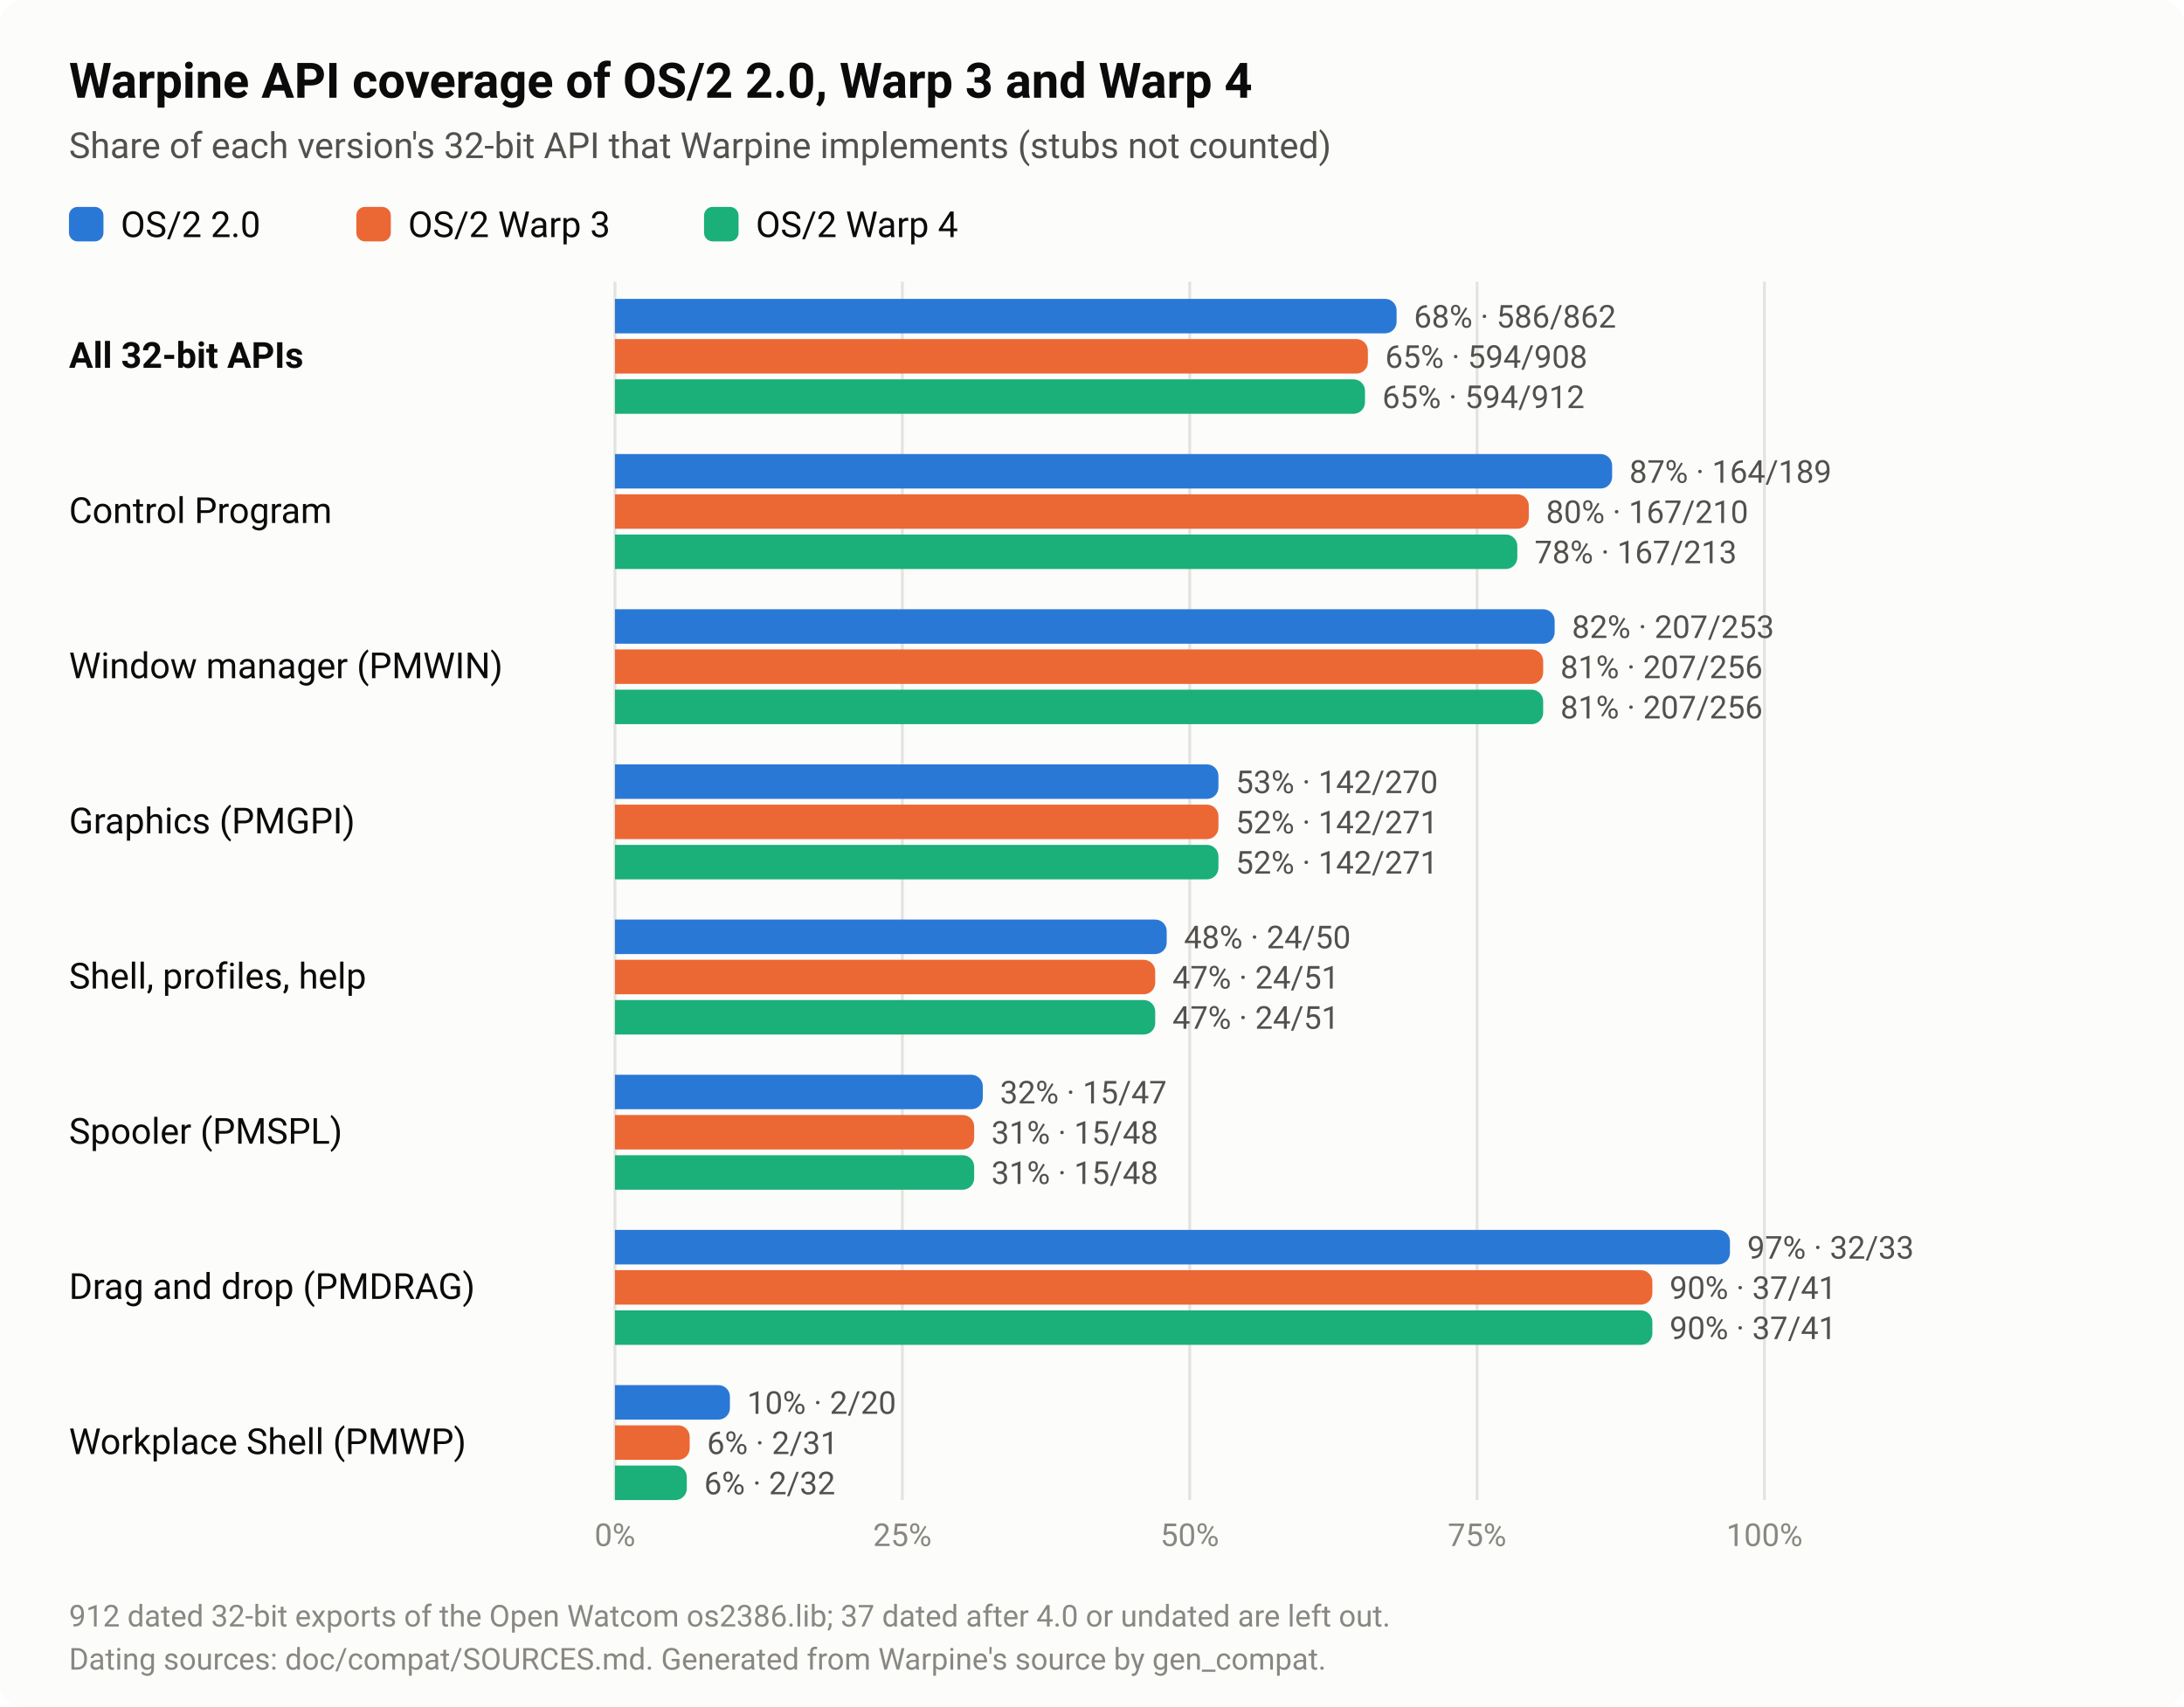
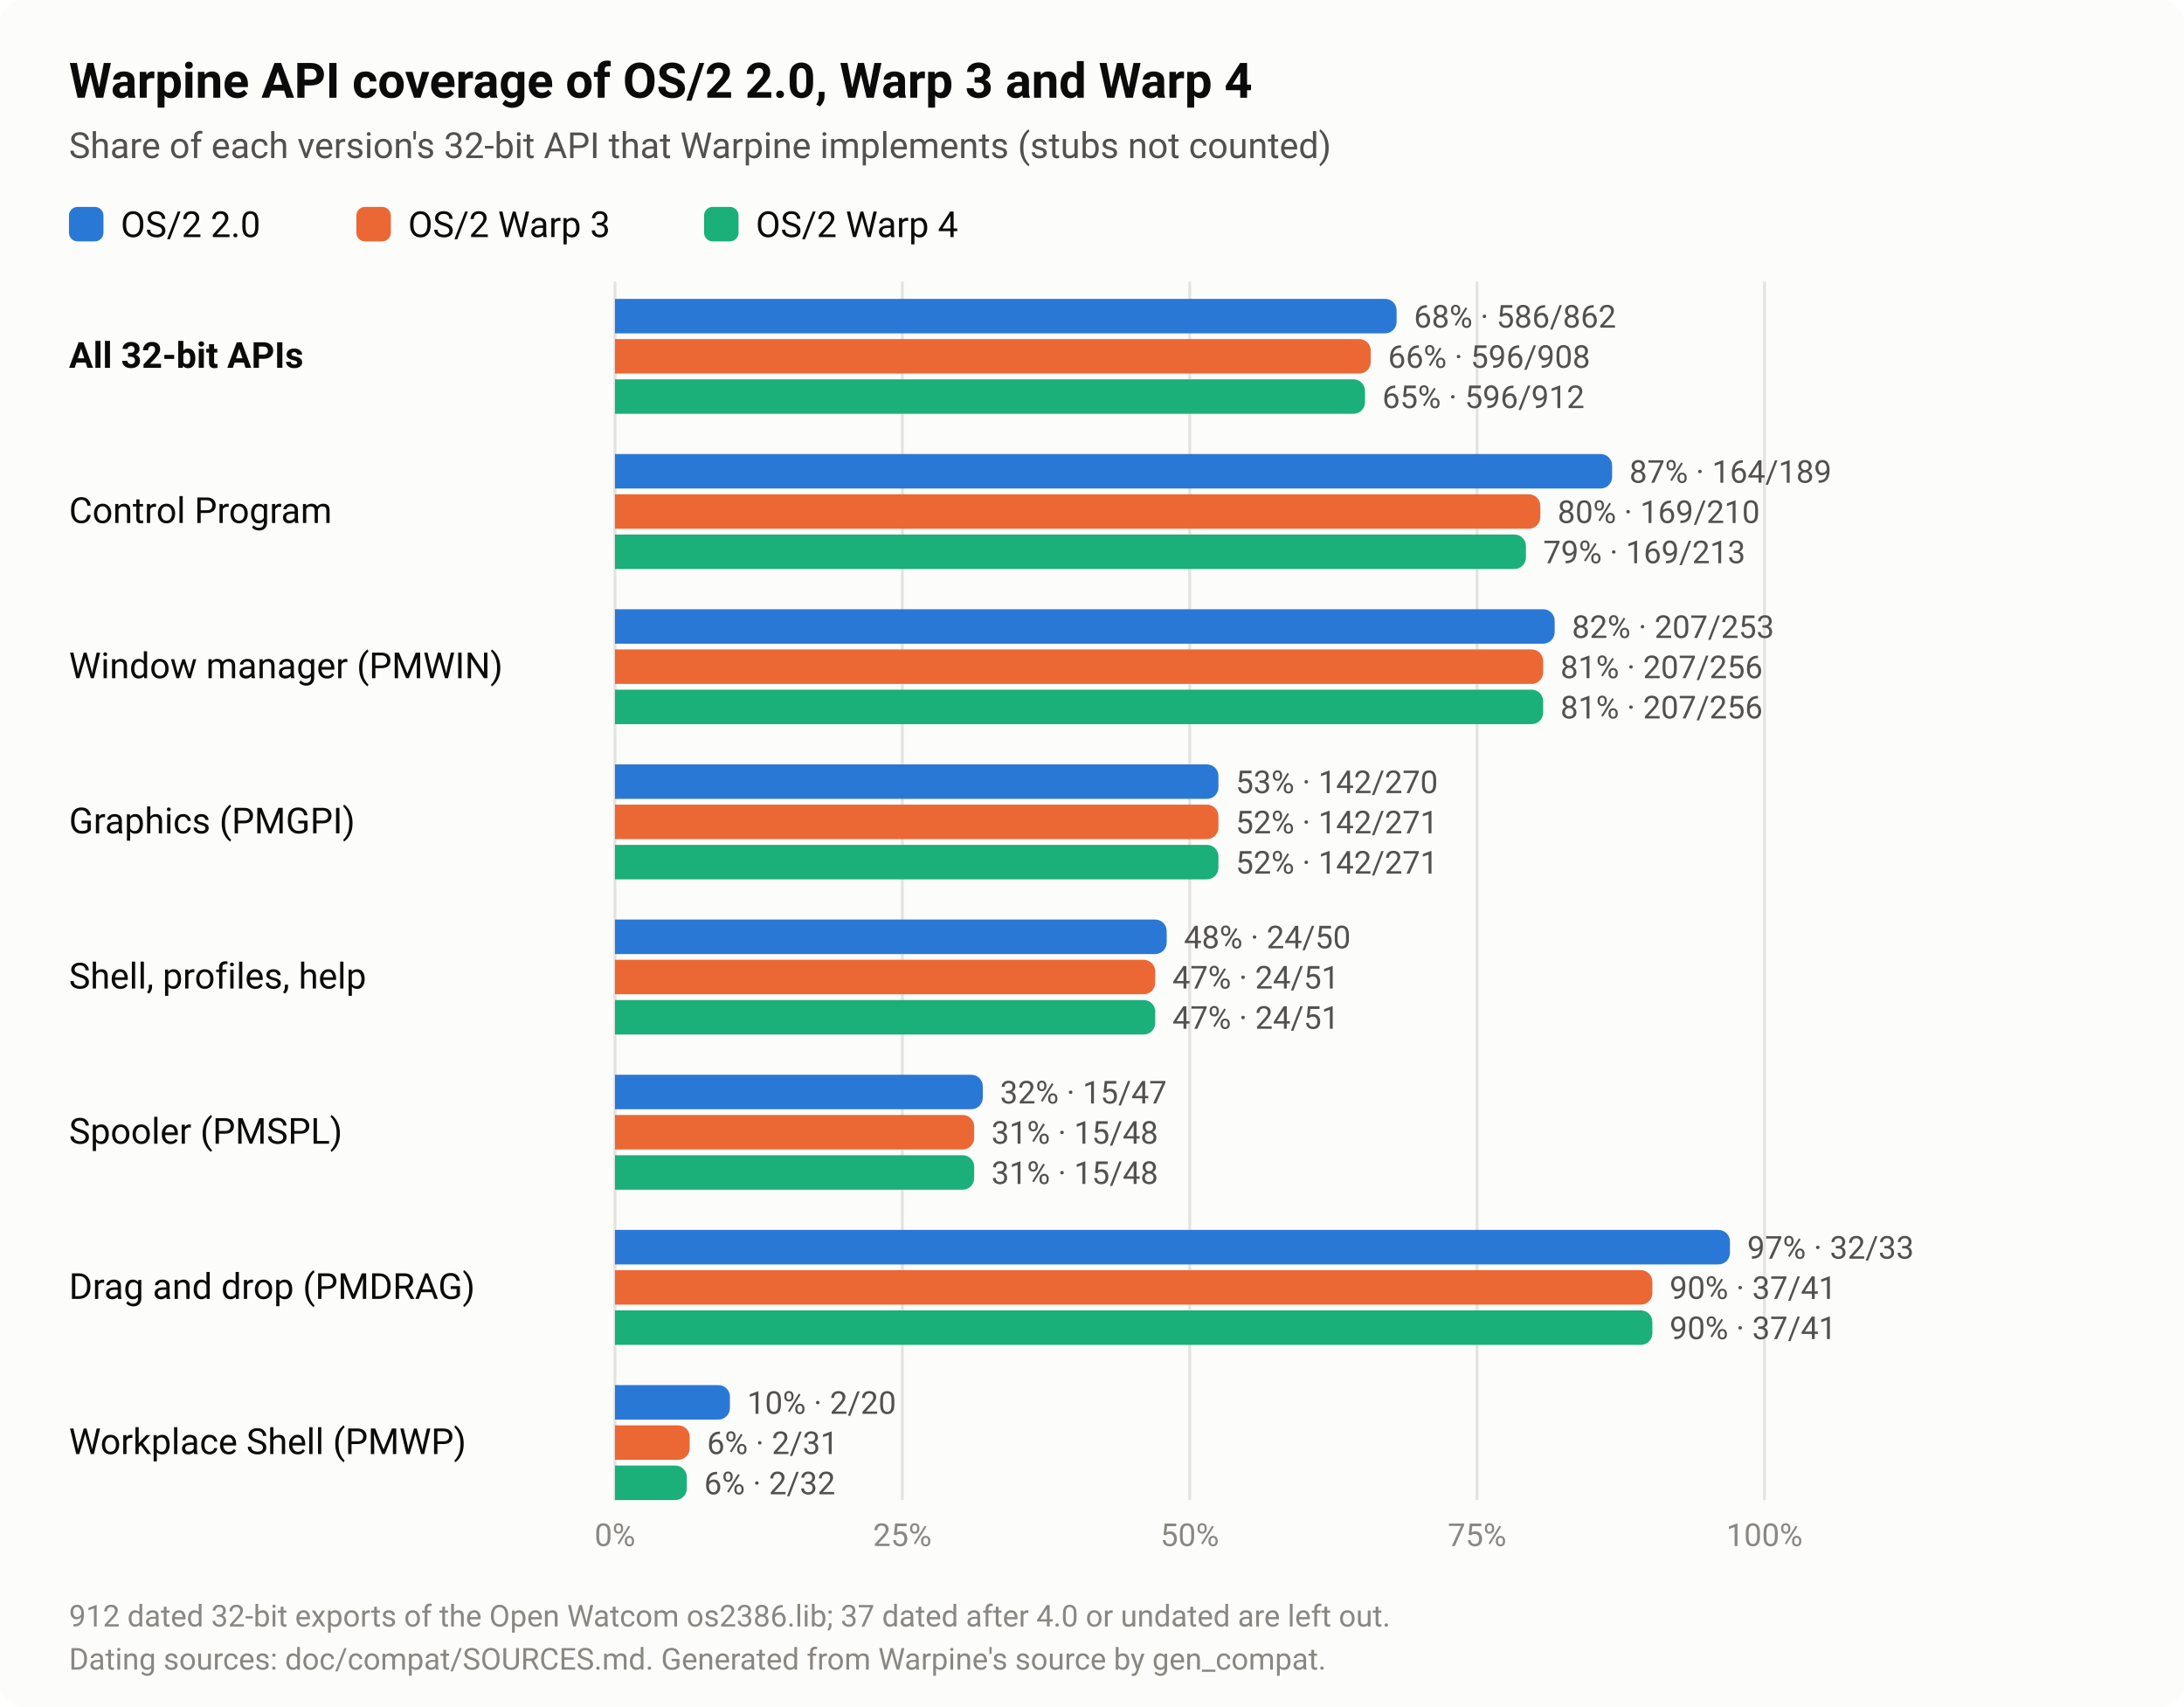
<svg xmlns="http://www.w3.org/2000/svg" width="760" height="594" viewBox="0 0 760 594" role="img" aria-labelledby="t d" font-family="system-ui, -apple-system, 'Segoe UI', Roboto, 'Helvetica Neue', Arial, sans-serif">
  <rect width="760" height="594" rx="8" fill="#fcfcfb" />
  <text x="24" y="34" font-size="17" font-weight="600" fill="#0b0b0b">Warpine API coverage of OS/2 2.0, Warp 3 and Warp 4</text>
  <text x="24" y="55" font-size="12.5" fill="#52514e">Share of each version's 32-bit API that Warpine implements (stubs not counted)</text>
  <rect x="24" y="72" width="12" height="12" rx="3" fill="#2a78d6" />
  <text x="42" y="82.5" font-size="12.5" fill="#0b0b0b">OS/2 2.0</text>
  <rect x="124" y="72" width="12" height="12" rx="3" fill="#eb6834" />
  <text x="142" y="82.5" font-size="12.5" fill="#0b0b0b">OS/2 Warp 3</text>
  <rect x="245" y="72" width="12" height="12" rx="3" fill="#1baf7a" />
  <text x="263" y="82.5" font-size="12.5" fill="#0b0b0b">OS/2 Warp 4</text>
  <line x1="214" y1="98" x2="214" y2="522" stroke="#e4e3df" stroke-width="1" />
  <text x="214" y="538" font-size="11" text-anchor="middle" fill="#898781">0%</text>
  <line x1="314" y1="98" x2="314" y2="522" stroke="#e4e3df" stroke-width="1" />
  <text x="314" y="538" font-size="11" text-anchor="middle" fill="#898781">25%</text>
  <line x1="414" y1="98" x2="414" y2="522" stroke="#e4e3df" stroke-width="1" />
  <text x="414" y="538" font-size="11" text-anchor="middle" fill="#898781">50%</text>
  <line x1="514" y1="98" x2="514" y2="522" stroke="#e4e3df" stroke-width="1" />
  <text x="514" y="538" font-size="11" text-anchor="middle" fill="#898781">75%</text>
  <line x1="614" y1="98" x2="614" y2="522" stroke="#e4e3df" stroke-width="1" />
  <text x="614" y="538" font-size="11" text-anchor="middle" fill="#898781">100%</text>
  <text x="24" y="128" font-size="12.5" font-weight="600" fill="#0b0b0b">All 32-bit APIs</text>
  <path d="M214 104h268a4 4 0 0 1 4 4v4a4 4 0 0 1 -4 4h-268z" fill="#2a78d6" />
  <text x="492" y="114" font-size="11" fill="#52514e">68% · 586/862</text>
-   <path d="M214 118h258a4 4 0 0 1 4 4v4a4 4 0 0 1 -4 4h-258z" fill="#eb6834" />
-   <text x="482" y="128" font-size="11" fill="#52514e">65% · 594/908</text>
+   <path d="M214 118h259a4 4 0 0 1 4 4v4a4 4 0 0 1 -4 4h-259z" fill="#eb6834" />
+   <text x="483" y="128" font-size="11" fill="#52514e">66% · 596/908</text>
  <path d="M214 132h257a4 4 0 0 1 4 4v4a4 4 0 0 1 -4 4h-257z" fill="#1baf7a" />
-   <text x="481" y="142" font-size="11" fill="#52514e">65% · 594/912</text>
+   <text x="481" y="142" font-size="11" fill="#52514e">65% · 596/912</text>
  <text x="24" y="182" font-size="12.5" font-weight="400" fill="#0b0b0b">Control Program</text>
  <path d="M214 158h343a4 4 0 0 1 4 4v4a4 4 0 0 1 -4 4h-343z" fill="#2a78d6" />
  <text x="567" y="168" font-size="11" fill="#52514e">87% · 164/189</text>
-   <path d="M214 172h314a4 4 0 0 1 4 4v4a4 4 0 0 1 -4 4h-314z" fill="#eb6834" />
-   <text x="538" y="182" font-size="11" fill="#52514e">80% · 167/210</text>
-   <path d="M214 186h310a4 4 0 0 1 4 4v4a4 4 0 0 1 -4 4h-310z" fill="#1baf7a" />
-   <text x="534" y="196" font-size="11" fill="#52514e">78% · 167/213</text>
+   <path d="M214 172h318a4 4 0 0 1 4 4v4a4 4 0 0 1 -4 4h-318z" fill="#eb6834" />
+   <text x="542" y="182" font-size="11" fill="#52514e">80% · 169/210</text>
+   <path d="M214 186h313a4 4 0 0 1 4 4v4a4 4 0 0 1 -4 4h-313z" fill="#1baf7a" />
+   <text x="537" y="196" font-size="11" fill="#52514e">79% · 169/213</text>
  <text x="24" y="236" font-size="12.5" font-weight="400" fill="#0b0b0b">Window manager (PMWIN)</text>
  <path d="M214 212h323a4 4 0 0 1 4 4v4a4 4 0 0 1 -4 4h-323z" fill="#2a78d6" />
  <text x="547" y="222" font-size="11" fill="#52514e">82% · 207/253</text>
  <path d="M214 226h319a4 4 0 0 1 4 4v4a4 4 0 0 1 -4 4h-319z" fill="#eb6834" />
  <text x="543" y="236" font-size="11" fill="#52514e">81% · 207/256</text>
  <path d="M214 240h319a4 4 0 0 1 4 4v4a4 4 0 0 1 -4 4h-319z" fill="#1baf7a" />
  <text x="543" y="250" font-size="11" fill="#52514e">81% · 207/256</text>
  <text x="24" y="290" font-size="12.5" font-weight="400" fill="#0b0b0b">Graphics (PMGPI)</text>
  <path d="M214 266h206a4 4 0 0 1 4 4v4a4 4 0 0 1 -4 4h-206z" fill="#2a78d6" />
  <text x="430" y="276" font-size="11" fill="#52514e">53% · 142/270</text>
  <path d="M214 280h206a4 4 0 0 1 4 4v4a4 4 0 0 1 -4 4h-206z" fill="#eb6834" />
  <text x="430" y="290" font-size="11" fill="#52514e">52% · 142/271</text>
  <path d="M214 294h206a4 4 0 0 1 4 4v4a4 4 0 0 1 -4 4h-206z" fill="#1baf7a" />
  <text x="430" y="304" font-size="11" fill="#52514e">52% · 142/271</text>
  <text x="24" y="344" font-size="12.5" font-weight="400" fill="#0b0b0b">Shell, profiles, help</text>
  <path d="M214 320h188a4 4 0 0 1 4 4v4a4 4 0 0 1 -4 4h-188z" fill="#2a78d6" />
  <text x="412" y="330" font-size="11" fill="#52514e">48% · 24/50</text>
  <path d="M214 334h184a4 4 0 0 1 4 4v4a4 4 0 0 1 -4 4h-184z" fill="#eb6834" />
  <text x="408" y="344" font-size="11" fill="#52514e">47% · 24/51</text>
  <path d="M214 348h184a4 4 0 0 1 4 4v4a4 4 0 0 1 -4 4h-184z" fill="#1baf7a" />
  <text x="408" y="358" font-size="11" fill="#52514e">47% · 24/51</text>
  <text x="24" y="398" font-size="12.5" font-weight="400" fill="#0b0b0b">Spooler (PMSPL)</text>
  <path d="M214 374h124a4 4 0 0 1 4 4v4a4 4 0 0 1 -4 4h-124z" fill="#2a78d6" />
  <text x="348" y="384" font-size="11" fill="#52514e">32% · 15/47</text>
  <path d="M214 388h121a4 4 0 0 1 4 4v4a4 4 0 0 1 -4 4h-121z" fill="#eb6834" />
  <text x="345" y="398" font-size="11" fill="#52514e">31% · 15/48</text>
  <path d="M214 402h121a4 4 0 0 1 4 4v4a4 4 0 0 1 -4 4h-121z" fill="#1baf7a" />
  <text x="345" y="412" font-size="11" fill="#52514e">31% · 15/48</text>
  <text x="24" y="452" font-size="12.5" font-weight="400" fill="#0b0b0b">Drag and drop (PMDRAG)</text>
  <path d="M214 428h384a4 4 0 0 1 4 4v4a4 4 0 0 1 -4 4h-384z" fill="#2a78d6" />
  <text x="608" y="438" font-size="11" fill="#52514e">97% · 32/33</text>
  <path d="M214 442h357a4 4 0 0 1 4 4v4a4 4 0 0 1 -4 4h-357z" fill="#eb6834" />
  <text x="581" y="452" font-size="11" fill="#52514e">90% · 37/41</text>
  <path d="M214 456h357a4 4 0 0 1 4 4v4a4 4 0 0 1 -4 4h-357z" fill="#1baf7a" />
  <text x="581" y="466" font-size="11" fill="#52514e">90% · 37/41</text>
  <text x="24" y="506" font-size="12.5" font-weight="400" fill="#0b0b0b">Workplace Shell (PMWP)</text>
  <path d="M214 482h36a4 4 0 0 1 4 4v4a4 4 0 0 1 -4 4h-36z" fill="#2a78d6" />
  <text x="260" y="492" font-size="11" fill="#52514e">10% · 2/20</text>
  <path d="M214 496h22a4 4 0 0 1 4 4v4a4 4 0 0 1 -4 4h-22z" fill="#eb6834" />
  <text x="246" y="506" font-size="11" fill="#52514e">6% · 2/31</text>
  <path d="M214 510h21a4 4 0 0 1 4 4v4a4 4 0 0 1 -4 4h-21z" fill="#1baf7a" />
  <text x="245" y="520" font-size="11" fill="#52514e">6% · 2/32</text>
  <text x="24" y="566" font-size="10.5" fill="#898781">912 dated 32-bit exports of the Open Watcom os2386.lib; 37 dated after 4.0 or undated are left out.</text>
  <text x="24" y="581" font-size="10.5" fill="#898781">Dating sources: doc/compat/SOURCES.md. Generated from Warpine's source by gen_compat.</text>
</svg>
